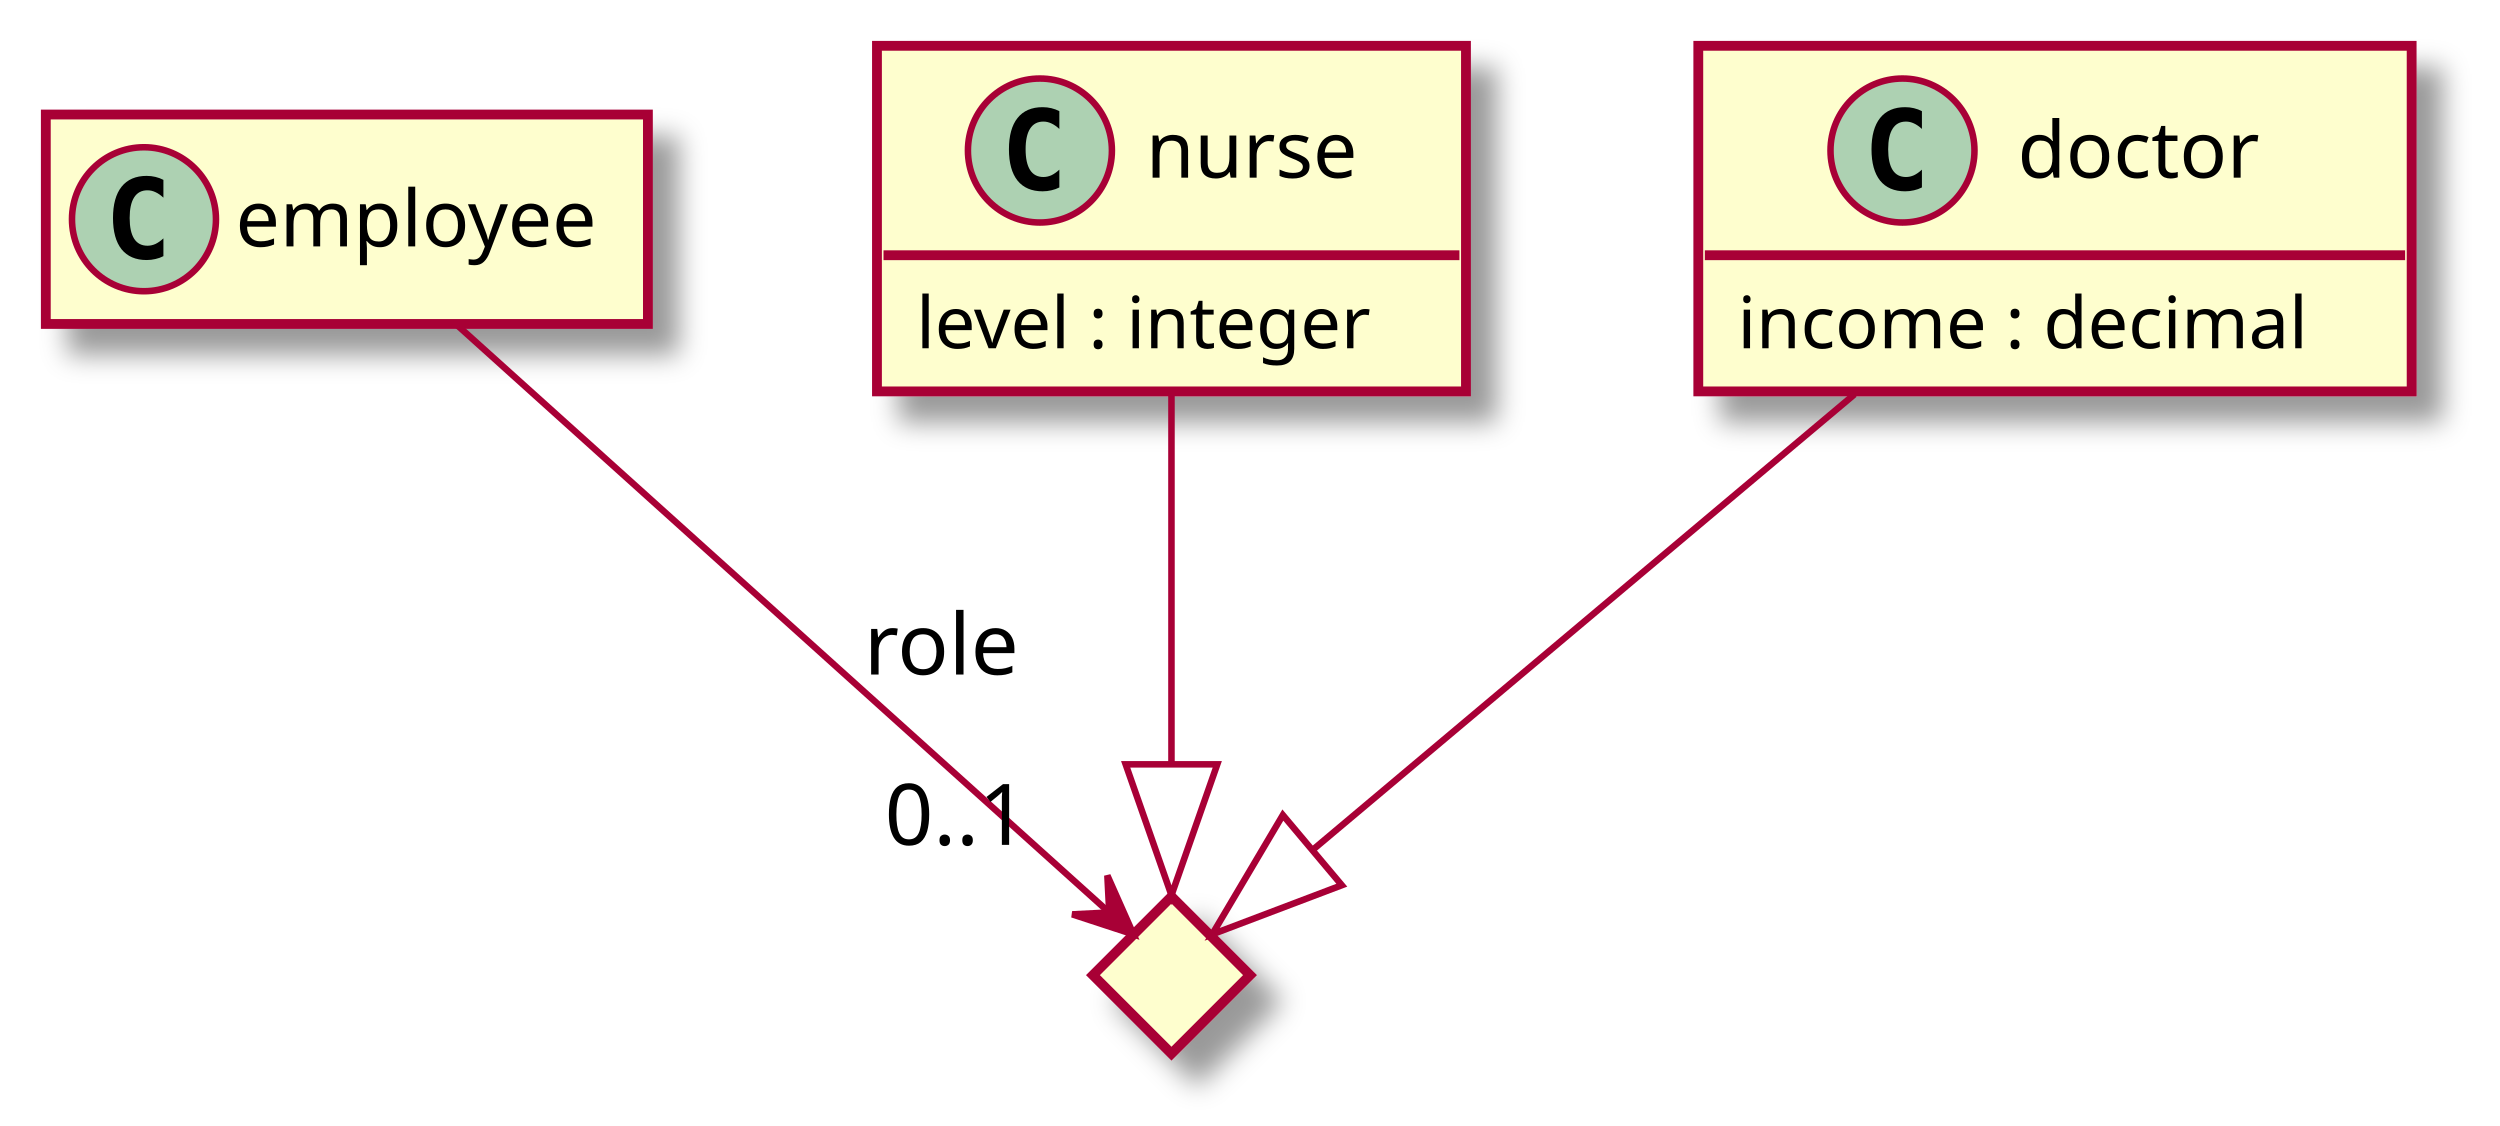
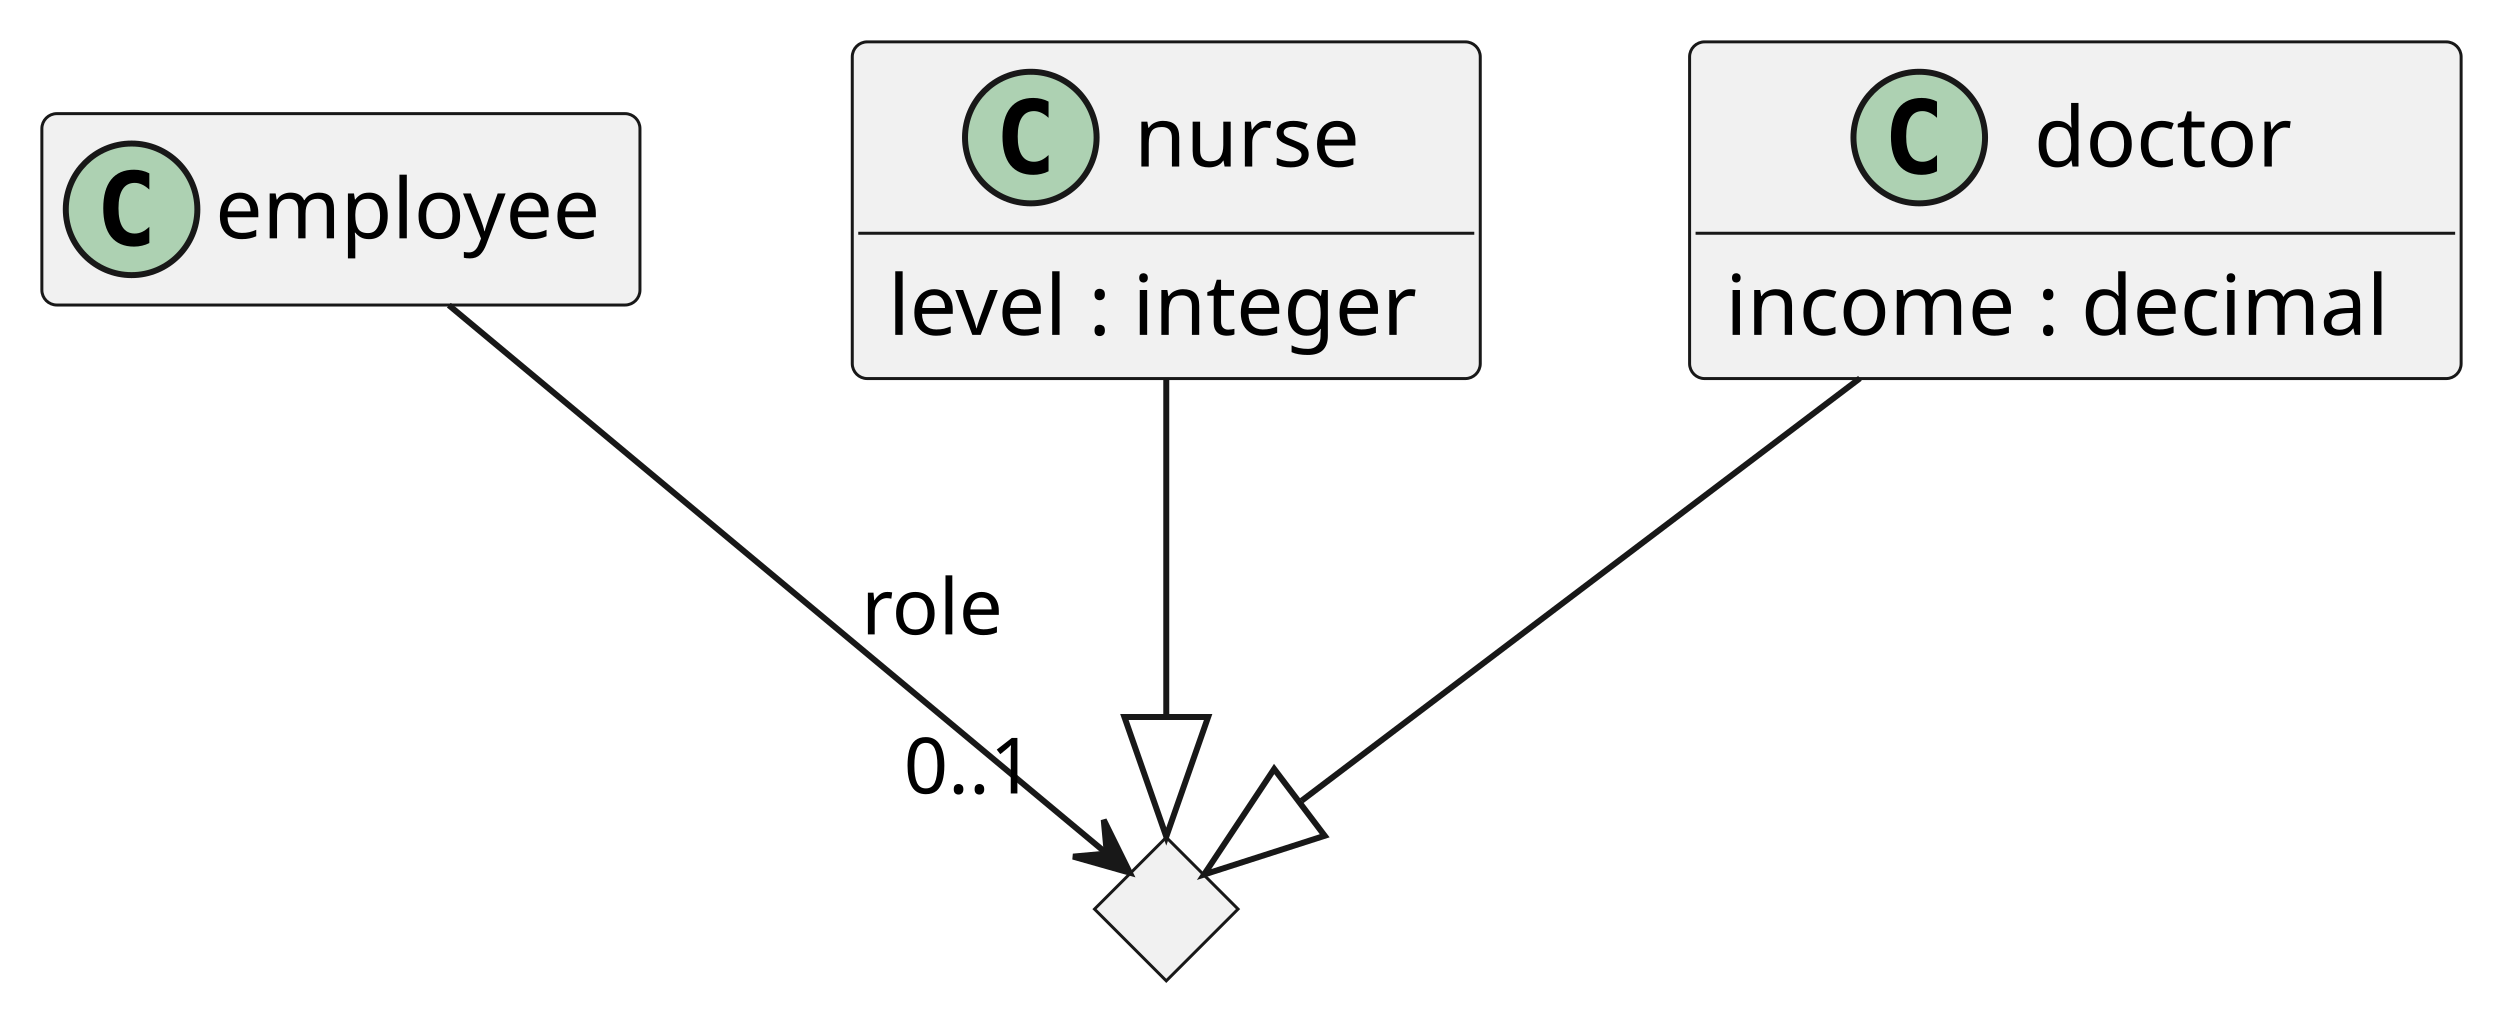
- <svg xmlns="http://www.w3.org/2000/svg" contentScriptType="application/ecmascript" contentStyleType="text/css" height="172px" preserveAspectRatio="none" style="width:382px;height:172px;" version="1.1" viewBox="0 0 382 172" width="382px" zoomAndPan="magnify">
-   <defs>
-     <filter height="300%" id="fl40p81tw28o5" width="300%" x="-1" y="-1">
-       <feGaussianBlur result="blurOut" stdDeviation="2.0" />
-       <feColorMatrix in="blurOut" result="blurOut2" type="matrix" values="0 0 0 0 0 0 0 0 0 0 0 0 0 0 0 0 0 0 .4 0" />
-       <feOffset dx="4.0" dy="4.0" in="blurOut2" result="blurOut3" />
-       <feBlend in="SourceGraphic" in2="blurOut3" mode="normal" />
-     </filter>
-   </defs>
+ <svg xmlns="http://www.w3.org/2000/svg" contentStyleType="text/css" height="171px" preserveAspectRatio="none" style="width:418px;height:171px;background:#FFFFFF;" version="1.1" viewBox="0 0 418 171" width="418px" zoomAndPan="magnify">
+   <defs />
  <g>
-     <rect codeLine="8" fill="#FEFECE" filter="url(#fl40p81tw28o5)" height="32" id="employee" style="stroke:#A80036;stroke-width:1.5;" width="92" x="7" y="17.5" />
-     <ellipse cx="22" cy="33.5" fill="#ADD1B2" rx="11" ry="11" style="stroke:#A80036;stroke-width:1.0;" />
-     <path d="M24.969,39.141 Q24.391,39.438 23.75,39.578 Q23.109,39.734 22.406,39.734 Q19.906,39.734 18.578,38.094 Q17.266,36.438 17.266,33.312 Q17.266,30.188 18.578,28.531 Q19.906,26.875 22.406,26.875 Q23.109,26.875 23.75,27.031 Q24.406,27.188 24.969,27.484 L24.969,30.203 Q24.344,29.625 23.75,29.359 Q23.156,29.078 22.531,29.078 Q21.188,29.078 20.5,30.156 Q19.812,31.219 19.812,33.312 Q19.812,35.406 20.5,36.484 Q21.188,37.547 22.531,37.547 Q23.156,37.547 23.75,37.281 Q24.344,37 24.969,36.422 L24.969,39.141 Z " fill="#000000" />
-     <text fill="#000000" font-family="sans-serif" font-size="12" lengthAdjust="spacing" textLength="60" x="36" y="37.654">employee</text>
-     <rect codeLine="11" fill="#FEFECE" filter="url(#fl40p81tw28o5)" height="52.805" id="nurse" style="stroke:#A80036;stroke-width:1.5;" width="90" x="134" y="7" />
-     <ellipse cx="158.9" cy="23" fill="#ADD1B2" rx="11" ry="11" style="stroke:#A80036;stroke-width:1.0;" />
-     <path d="M161.869,28.641 Q161.291,28.938 160.65,29.078 Q160.009,29.234 159.306,29.234 Q156.806,29.234 155.478,27.594 Q154.166,25.938 154.166,22.812 Q154.166,19.688 155.478,18.031 Q156.806,16.375 159.306,16.375 Q160.009,16.375 160.65,16.531 Q161.306,16.688 161.869,16.984 L161.869,19.703 Q161.244,19.125 160.65,18.859 Q160.056,18.578 159.431,18.578 Q158.088,18.578 157.4,19.656 Q156.713,20.719 156.713,22.812 Q156.713,24.906 157.4,25.984 Q158.088,27.047 159.431,27.047 Q160.056,27.047 160.65,26.781 Q161.244,26.5 161.869,25.922 L161.869,28.641 Z " fill="#000000" />
-     <text fill="#000000" font-family="sans-serif" font-size="12" lengthAdjust="spacing" textLength="36" x="175.1" y="27.154">nurse</text>
-     <line style="stroke:#A80036;stroke-width:1.5;" x1="135" x2="223" y1="39" y2="39" />
-     <text fill="#000000" font-family="sans-serif" font-size="11" lengthAdjust="spacing" textLength="78" x="140" y="53.21">level : integer</text>
-     <rect codeLine="15" fill="#FEFECE" filter="url(#fl40p81tw28o5)" height="52.805" id="doctor" style="stroke:#A80036;stroke-width:1.5;" width="109" x="259.5" y="7" />
-     <ellipse cx="290.7" cy="23" fill="#ADD1B2" rx="11" ry="11" style="stroke:#A80036;stroke-width:1.0;" />
-     <path d="M293.669,28.641 Q293.091,28.938 292.45,29.078 Q291.809,29.234 291.106,29.234 Q288.606,29.234 287.278,27.594 Q285.966,25.938 285.966,22.812 Q285.966,19.688 287.278,18.031 Q288.606,16.375 291.106,16.375 Q291.809,16.375 292.45,16.531 Q293.106,16.688 293.669,16.984 L293.669,19.703 Q293.044,19.125 292.45,18.859 Q291.856,18.578 291.231,18.578 Q289.887,18.578 289.2,19.656 Q288.512,20.719 288.512,22.812 Q288.512,24.906 289.2,25.984 Q289.887,27.047 291.231,27.047 Q291.856,27.047 292.45,26.781 Q293.044,26.5 293.669,25.922 L293.669,28.641 Z " fill="#000000" />
-     <text fill="#000000" font-family="sans-serif" font-size="12" lengthAdjust="spacing" textLength="41" x="308.3" y="27.154">doctor</text>
-     <line style="stroke:#A80036;stroke-width:1.5;" x1="260.5" x2="367.5" y1="39" y2="39" />
-     <text fill="#000000" font-family="sans-serif" font-size="11" lengthAdjust="spacing" textLength="97" x="265.5" y="53.21">income : decimal</text>
-     <polygon fill="#FEFECE" filter="url(#fl40p81tw28o5)" points="179,137,191,149,179,161,167,149,179,137" style="stroke:#A80036;stroke-width:1.5;" />
-     <path codeLine="21" d="M69.73,49.57 C96.47,73.65 147.98,120.06 169.35,139.3 " fill="none" id="employee-to-anon1" style="stroke:#A80036;stroke-width:1.0;" />
-     <polygon fill="#A80036" points="173.2,142.78,169.205,133.778,169.491,139.427,163.841,139.713,173.2,142.78" style="stroke:#A80036;stroke-width:1.0;" />
-     <text fill="#000000" font-family="sans-serif" font-size="13" lengthAdjust="spacing" textLength="24" x="132" y="103.067">role</text>
-     <text fill="#000000" font-family="sans-serif" font-size="13" lengthAdjust="spacing" textLength="24" x="135.183" y="129.095">0..1</text>
-     <path codeLine="23" d="M283.37,60.25 C258.21,81.41 223.2,110.84 200.82,129.66 " fill="none" id="doctor-to-anon1" style="stroke:#A80036;stroke-width:1.0;" />
-     <polygon fill="none" points="205.03,135.26,185.22,142.77,196.02,124.54,205.03,135.26" style="stroke:#A80036;stroke-width:1.0;" />
-     <path codeLine="25" d="M179,60.25 C179,76.99 179,98.91 179,116.66 " fill="none" id="nurse-to-anon1" style="stroke:#A80036;stroke-width:1.0;" />
-     <polygon fill="none" points="186,116.79,179,136.79,172,116.79,186,116.79" style="stroke:#A80036;stroke-width:1.0;" />
+     <g id="elem_employee">
+       <rect codeLine="8" fill="#F1F1F1" height="32" id="employee" rx="2.5" ry="2.5" style="stroke:#181818;stroke-width:0.5;" width="100" x="7" y="19" />
+       <ellipse cx="22" cy="35" fill="#ADD1B2" rx="11" ry="11" style="stroke:#181818;stroke-width:1.0;" />
+       <path d="M24.969,40.641 Q24.391,40.938 23.75,41.078 Q23.109,41.234 22.406,41.234 Q19.906,41.234 18.578,39.594 Q17.266,37.938 17.266,34.812 Q17.266,31.688 18.578,30.031 Q19.906,28.375 22.406,28.375 Q23.109,28.375 23.75,28.531 Q24.406,28.688 24.969,28.984 L24.969,31.703 Q24.344,31.125 23.75,30.859 Q23.156,30.578 22.531,30.578 Q21.188,30.578 20.5,31.656 Q19.812,32.719 19.812,34.812 Q19.812,36.906 20.5,37.984 Q21.188,39.047 22.531,39.047 Q23.156,39.047 23.75,38.781 Q24.344,38.5 24.969,37.922 L24.969,40.641 Z " fill="#000000" />
+       <text fill="#000000" font-family="sans-serif" font-size="14" lengthAdjust="spacing" textLength="68" x="36" y="39.847">employee</text>
+     </g>
+     <g id="elem_nurse">
+       <rect codeLine="11" fill="#F1F1F1" height="56.297" id="nurse" rx="2.5" ry="2.5" style="stroke:#181818;stroke-width:0.5;" width="105" x="142.5" y="7" />
+       <ellipse cx="172.35" cy="23" fill="#ADD1B2" rx="11" ry="11" style="stroke:#181818;stroke-width:1.0;" />
+       <path d="M175.319,28.641 Q174.741,28.938 174.1,29.078 Q173.459,29.234 172.756,29.234 Q170.256,29.234 168.928,27.594 Q167.616,25.938 167.616,22.812 Q167.616,19.688 168.928,18.031 Q170.256,16.375 172.756,16.375 Q173.459,16.375 174.1,16.531 Q174.756,16.688 175.319,16.984 L175.319,19.703 Q174.694,19.125 174.1,18.859 Q173.506,18.578 172.881,18.578 Q171.537,18.578 170.85,19.656 Q170.162,20.719 170.162,22.812 Q170.162,24.906 170.85,25.984 Q171.537,27.047 172.881,27.047 Q173.506,27.047 174.1,26.781 Q174.694,26.5 175.319,25.922 L175.319,28.641 Z " fill="#000000" />
+       <text fill="#000000" font-family="sans-serif" font-size="14" lengthAdjust="spacing" textLength="40" x="189.65" y="27.847">nurse</text>
+       <line style="stroke:#181818;stroke-width:0.5;" x1="143.5" x2="246.5" y1="39" y2="39" />
+       <text fill="#000000" font-family="sans-serif" font-size="14" lengthAdjust="spacing" textLength="93" x="148.5" y="55.995">level : integer</text>
+     </g>
+     <g id="elem_doctor">
+       <rect codeLine="15" fill="#F1F1F1" height="56.297" id="doctor" rx="2.5" ry="2.5" style="stroke:#181818;stroke-width:0.5;" width="129" x="282.5" y="7" />
+       <ellipse cx="320.9" cy="23" fill="#ADD1B2" rx="11" ry="11" style="stroke:#181818;stroke-width:1.0;" />
+       <path d="M323.869,28.641 Q323.291,28.938 322.65,29.078 Q322.009,29.234 321.306,29.234 Q318.806,29.234 317.478,27.594 Q316.166,25.938 316.166,22.812 Q316.166,19.688 317.478,18.031 Q318.806,16.375 321.306,16.375 Q322.009,16.375 322.65,16.531 Q323.306,16.688 323.869,16.984 L323.869,19.703 Q323.244,19.125 322.65,18.859 Q322.056,18.578 321.431,18.578 Q320.087,18.578 319.4,19.656 Q318.712,20.719 318.712,22.812 Q318.712,24.906 319.4,25.984 Q320.087,27.047 321.431,27.047 Q322.056,27.047 322.65,26.781 Q323.244,26.5 323.869,25.922 L323.869,28.641 Z " fill="#000000" />
+       <text fill="#000000" font-family="sans-serif" font-size="14" lengthAdjust="spacing" textLength="45" x="340.1" y="27.847">doctor</text>
+       <line style="stroke:#181818;stroke-width:0.5;" x1="283.5" x2="410.5" y1="39" y2="39" />
+       <text fill="#000000" font-family="sans-serif" font-size="14" lengthAdjust="spacing" textLength="117" x="288.5" y="55.995">income : decimal</text>
+     </g>
+     <g id="elem_anon1">
+       <polygon fill="#F1F1F1" points="195,140,207,152,195,164,183,152,195,140" style="stroke:#181818;stroke-width:0.5;" />
+     </g>
+     <g id="link_employee_anon1">
+       <path codeLine="21" d="M75.04,51.03 C104.48,75.57 161.87,123.4 184.99,142.66 " fill="none" id="employee-to-anon1" style="stroke:#181818;stroke-width:1.0;" />
+       <polygon fill="#181818" points="188.9,145.91,184.543,137.077,185.058,142.71,179.424,143.225,188.9,145.91" style="stroke:#181818;stroke-width:1.0;" />
+       <text fill="#000000" font-family="sans-serif" font-size="13" lengthAdjust="spacing" textLength="24" x="144" y="106.067">role</text>
+       <text fill="#000000" font-family="sans-serif" font-size="13" lengthAdjust="spacing" textLength="24" x="151.099" y="132.665">0..1</text>
+     </g>
+     <g id="link_doctor_anon1">
+       <path codeLine="23" d="M310.98,63.25 C282.03,85.16 242.26,115.25 217.62,133.89 " fill="none" id="doctor-to-anon1" style="stroke:#181818;stroke-width:1.0;" />
+       <polygon fill="none" points="221.49,139.74,201.32,146.22,213.04,128.57,221.49,139.74" style="stroke:#181818;stroke-width:1.0;" />
+     </g>
+     <g id="link_nurse_anon1">
+       <path codeLine="25" d="M195,63.25 C195,80.25 195,102.17 195,119.85 " fill="none" id="nurse-to-anon1" style="stroke:#181818;stroke-width:1.0;" />
+       <polygon fill="none" points="202,119.88,195,139.88,188,119.88,202,119.88" style="stroke:#181818;stroke-width:1.0;" />
+     </g>
  </g>
</svg>
